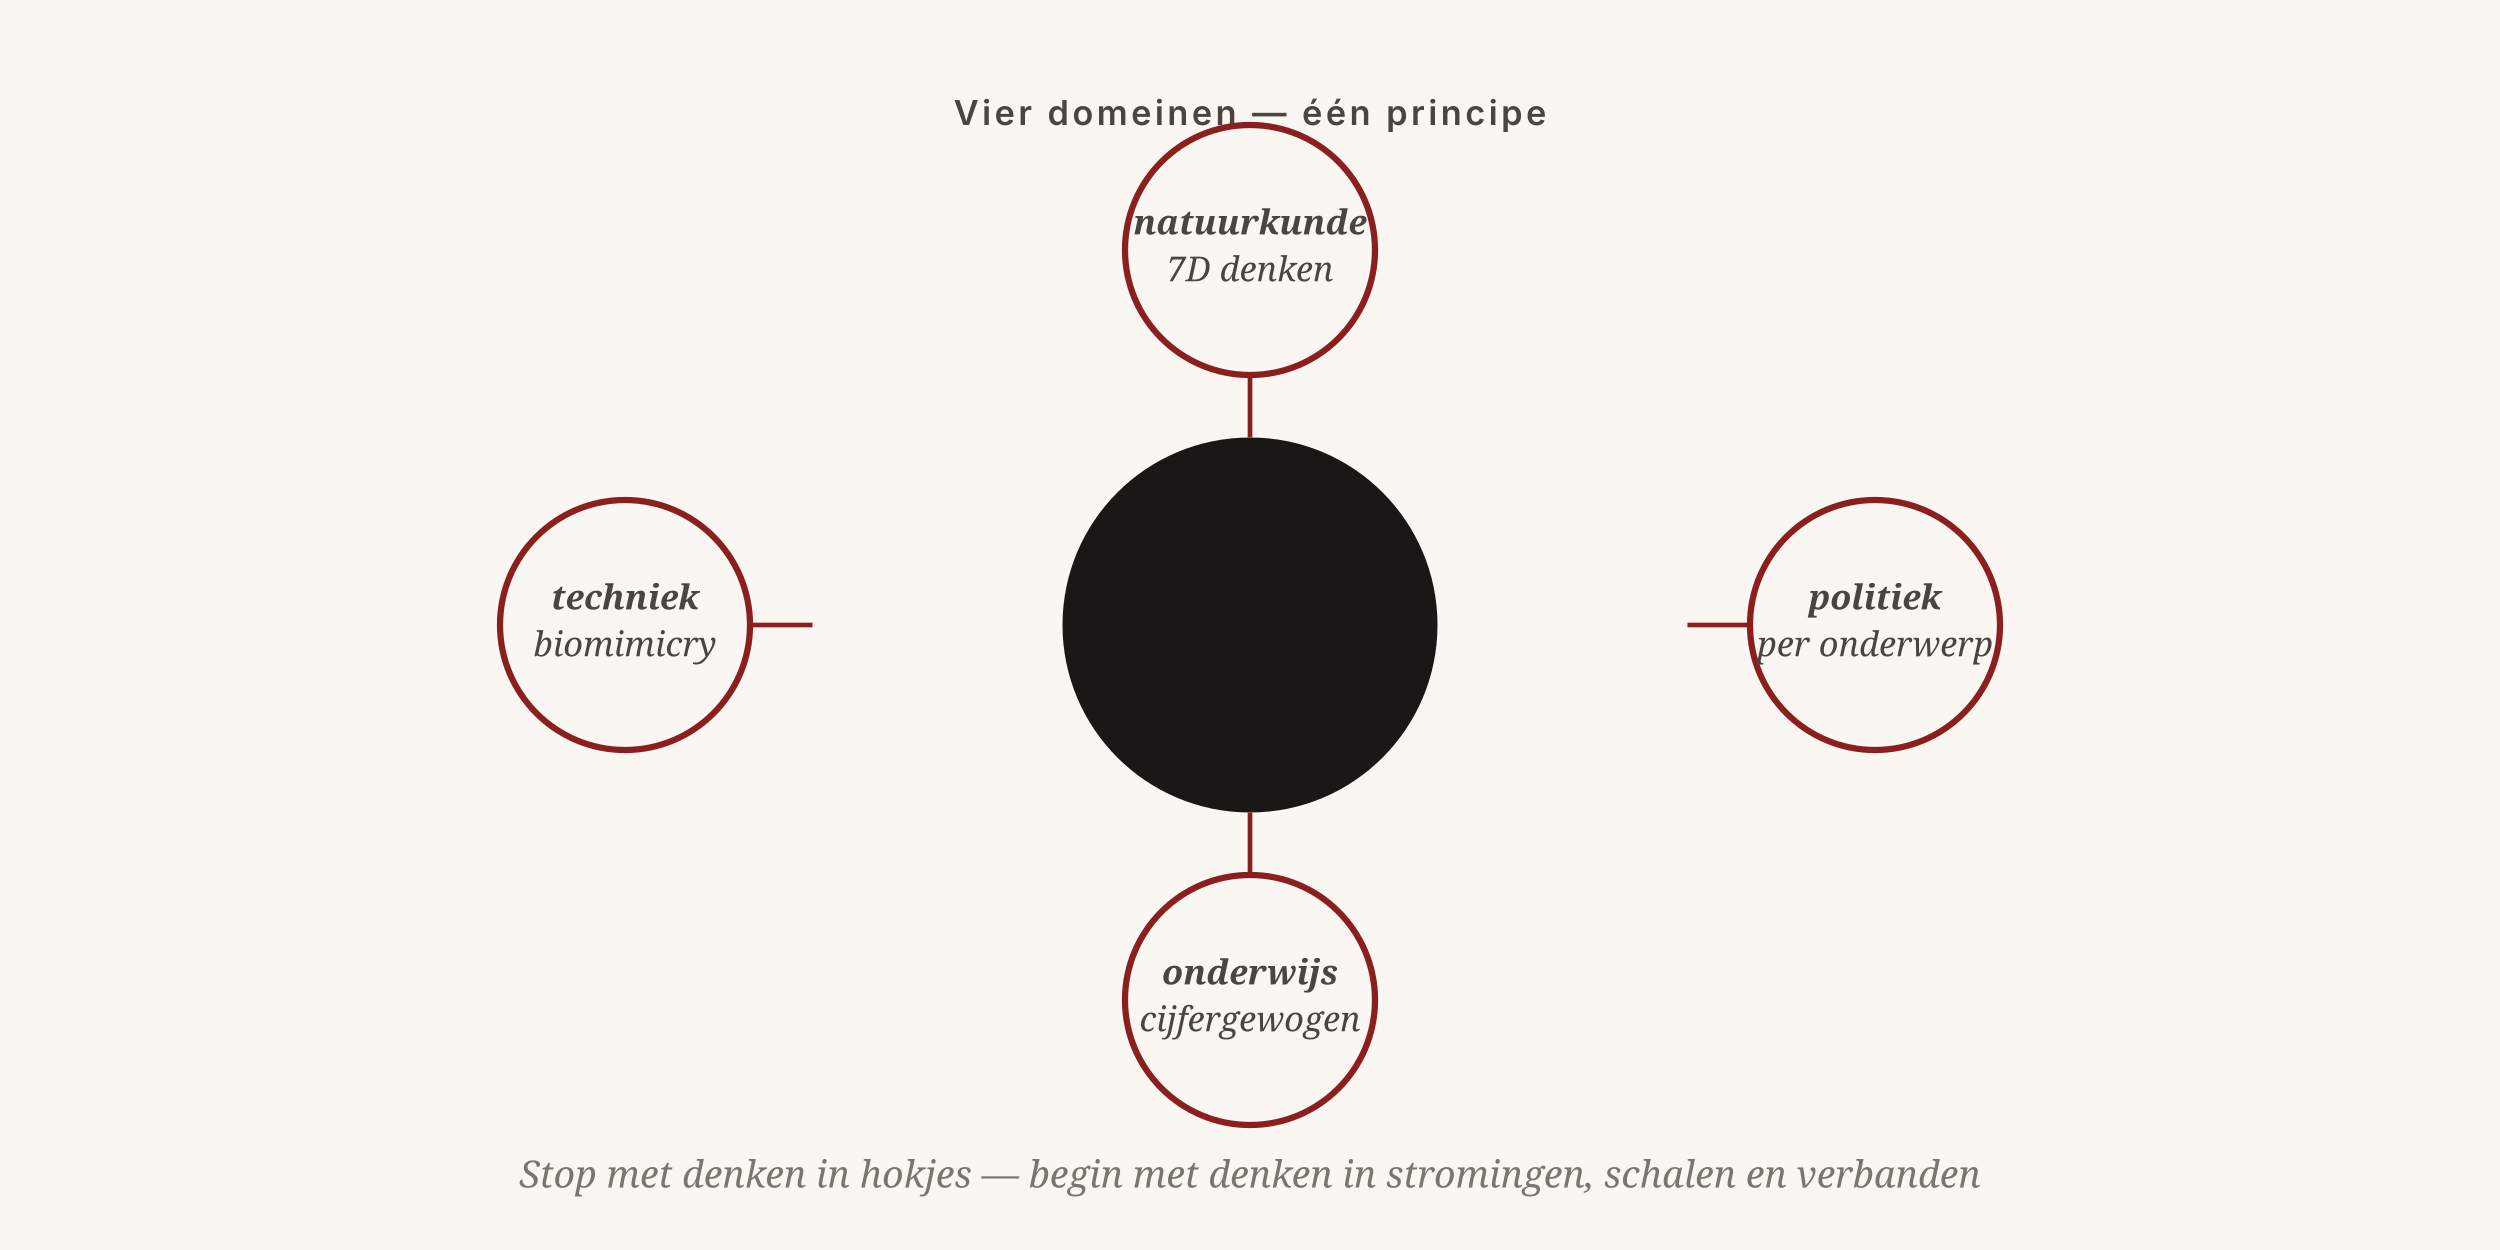
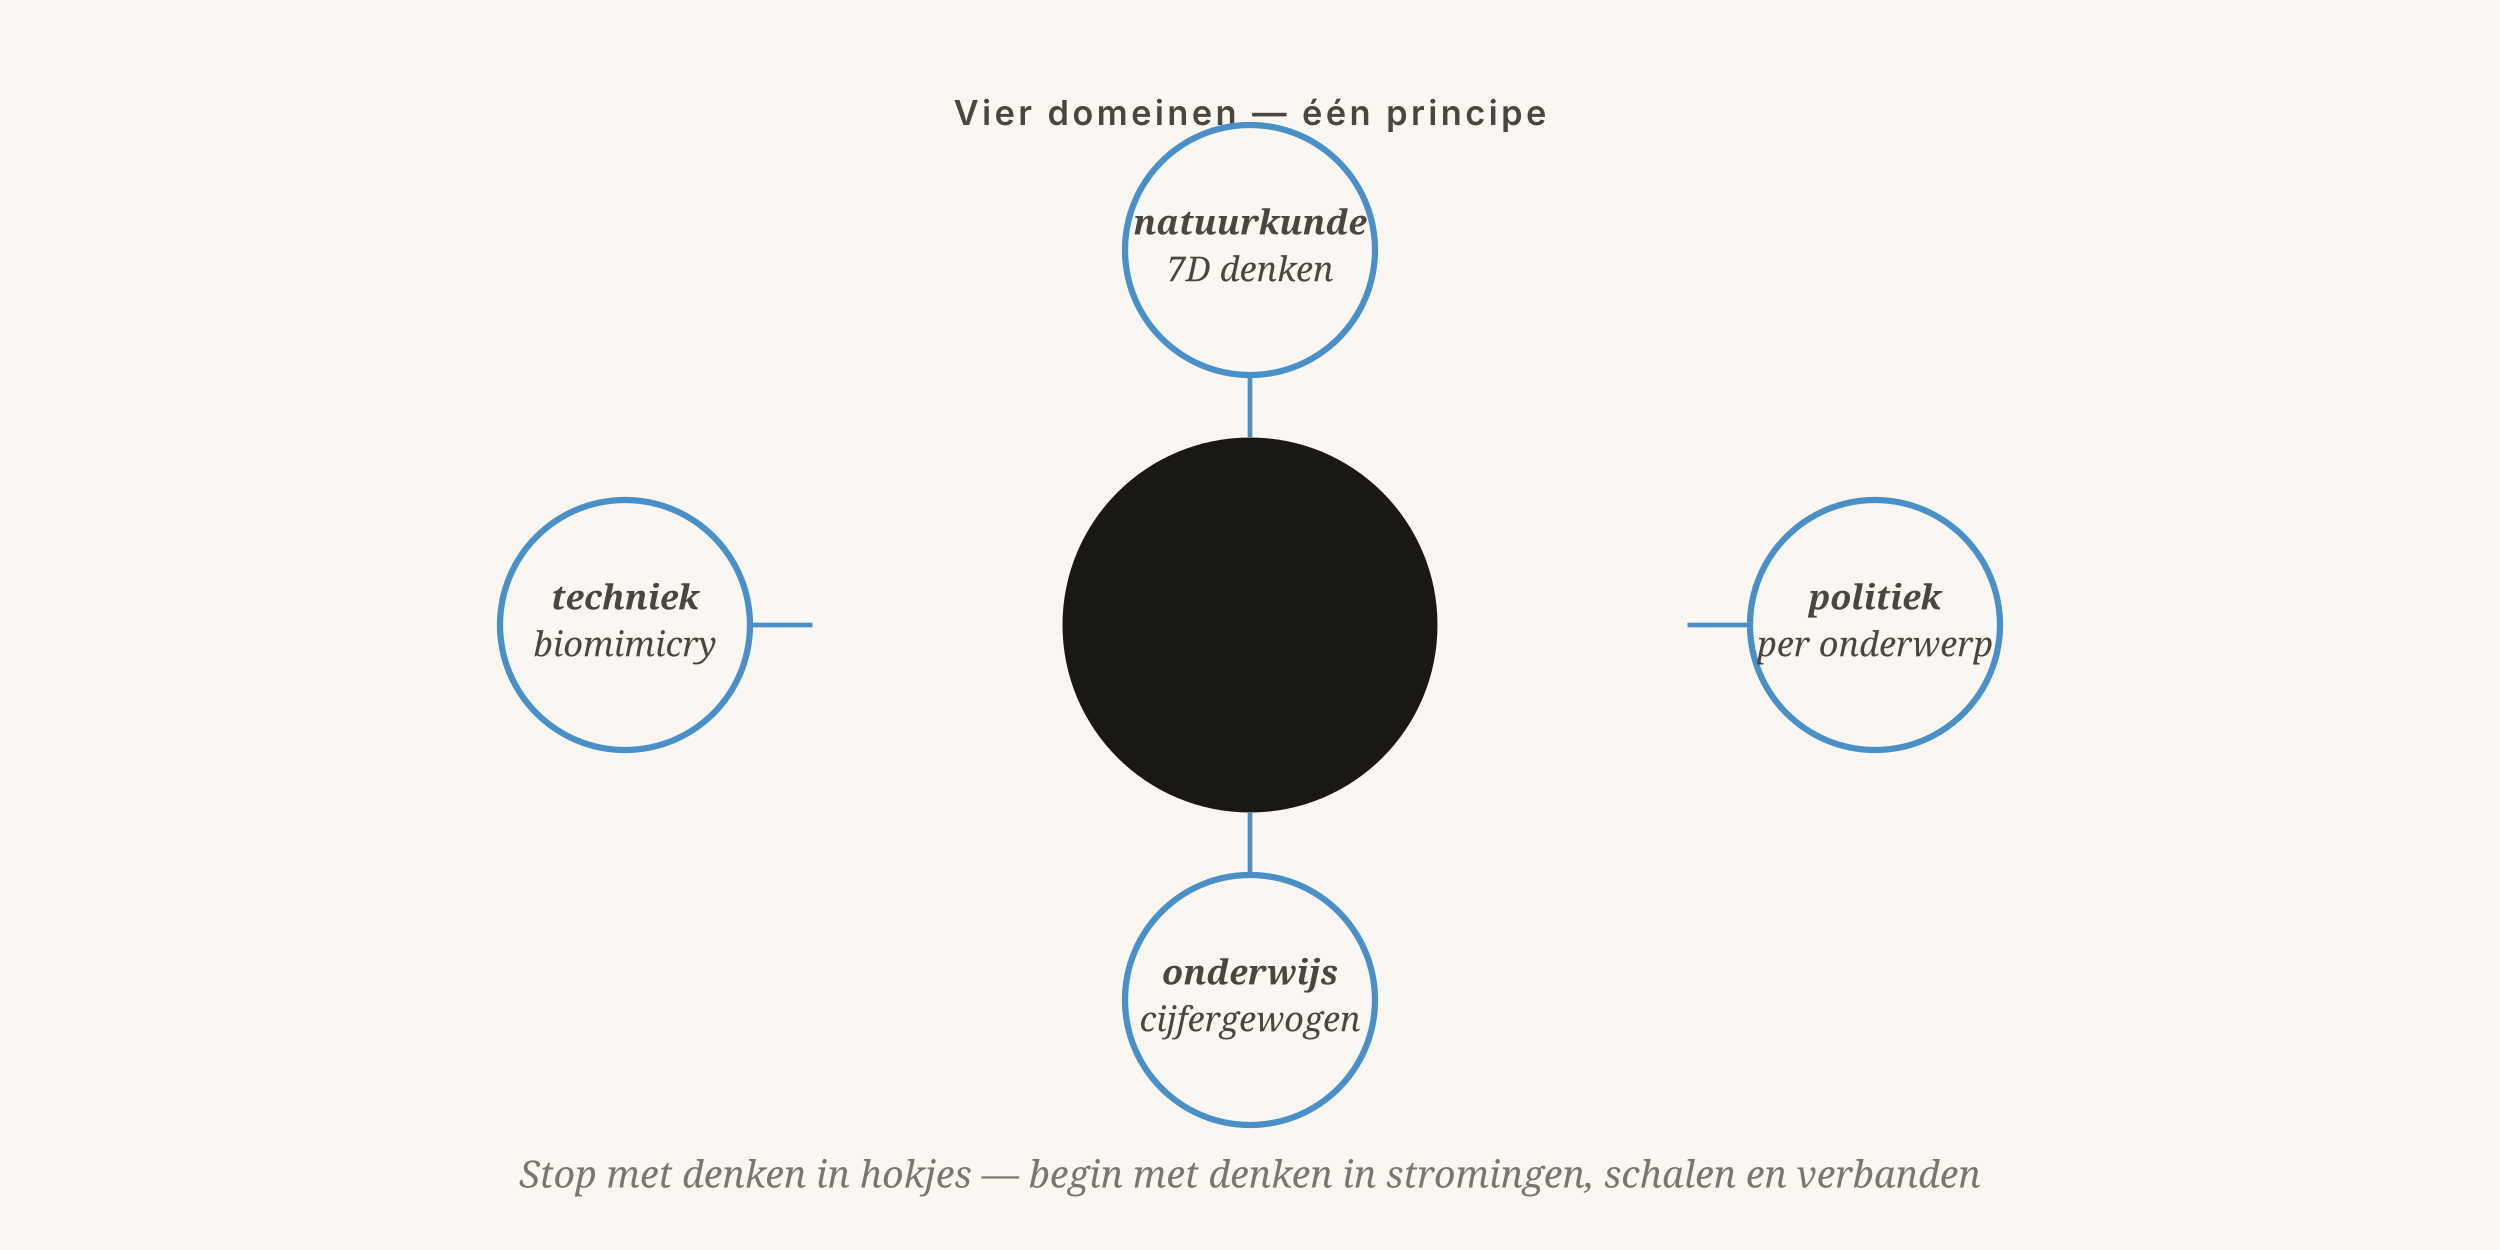
<svg xmlns="http://www.w3.org/2000/svg" viewBox="0 0 800 400" role="img" aria-labelledby="title-synth">
  <style>
    .label { font-family: 'Source Serif 4', Georgia, serif; font-size: 14px; fill: #1a1814; font-weight: 600; }
    .sub-label { font-family: 'Source Serif 4', Georgia, serif; font-size: 11px; fill: #4a463f; font-style: italic; }
    .header { font-family: 'Inter', sans-serif; font-size: 11px; font-weight: 600; letter-spacing: 0.1em; fill: #4a463f; text-transform: uppercase; }
    .ink { stroke: #1a1814; fill: none; }
-     .accent { stroke: #8b1e1e; fill: none; }
-     .accent-fill { fill: #8b1e1e; }
+     .accent { stroke: #4a90c8; fill: none; }
+     .accent-fill { fill: #4a90c8; }
    .ink-fill { fill: #1a1814; }
    .caption { font-family: 'Source Serif 4', Georgia, serif; font-size: 12px; font-style: italic; fill: #7a766e; }
  </style>
  <rect width="800" height="400" fill="#faf7f2" />
  <text class="header" x="400" y="40" text-anchor="middle">Vier domeinen — één principe</text>
  <circle class="ink-fill" cx="400" cy="200" r="60" />
  <text class="label" x="400" y="195" text-anchor="middle" fill="#faf7f2">denken in</text>
  <text class="label" x="400" y="215" text-anchor="middle" fill="#faf7f2">stromingen</text>
  <g>
    <circle class="accent" cx="400" cy="80" r="40" stroke-width="2" fill="#faf7f2" />
    <text class="sub-label" x="400" y="75" text-anchor="middle" style="font-weight: 600;">natuurkunde</text>
    <text class="sub-label" x="400" y="90" text-anchor="middle">7D denken</text>
    <line class="accent" x1="400" y1="120" x2="400" y2="140" stroke-width="1.5" />
    <circle class="accent" cx="600" cy="200" r="40" stroke-width="2" fill="#faf7f2" />
    <text class="sub-label" x="600" y="195" text-anchor="middle" style="font-weight: 600;">politiek</text>
    <text class="sub-label" x="600" y="210" text-anchor="middle">per onderwerp</text>
    <line class="accent" x1="560" y1="200" x2="540" y2="200" stroke-width="1.5" />
    <circle class="accent" cx="400" cy="320" r="40" stroke-width="2" fill="#faf7f2" />
    <text class="sub-label" x="400" y="315" text-anchor="middle" style="font-weight: 600;">onderwijs</text>
    <text class="sub-label" x="400" y="330" text-anchor="middle">cijfergewogen</text>
    <line class="accent" x1="400" y1="280" x2="400" y2="260" stroke-width="1.5" />
    <circle class="accent" cx="200" cy="200" r="40" stroke-width="2" fill="#faf7f2" />
    <text class="sub-label" x="200" y="195" text-anchor="middle" style="font-weight: 600;">techniek</text>
    <text class="sub-label" x="200" y="210" text-anchor="middle">biomimicry</text>
    <line class="accent" x1="240" y1="200" x2="260" y2="200" stroke-width="1.5" />
  </g>
  <text class="caption" x="400" y="380" text-anchor="middle">Stop met denken in hokjes — begin met denken in stromingen, schalen en verbanden</text>
</svg>
